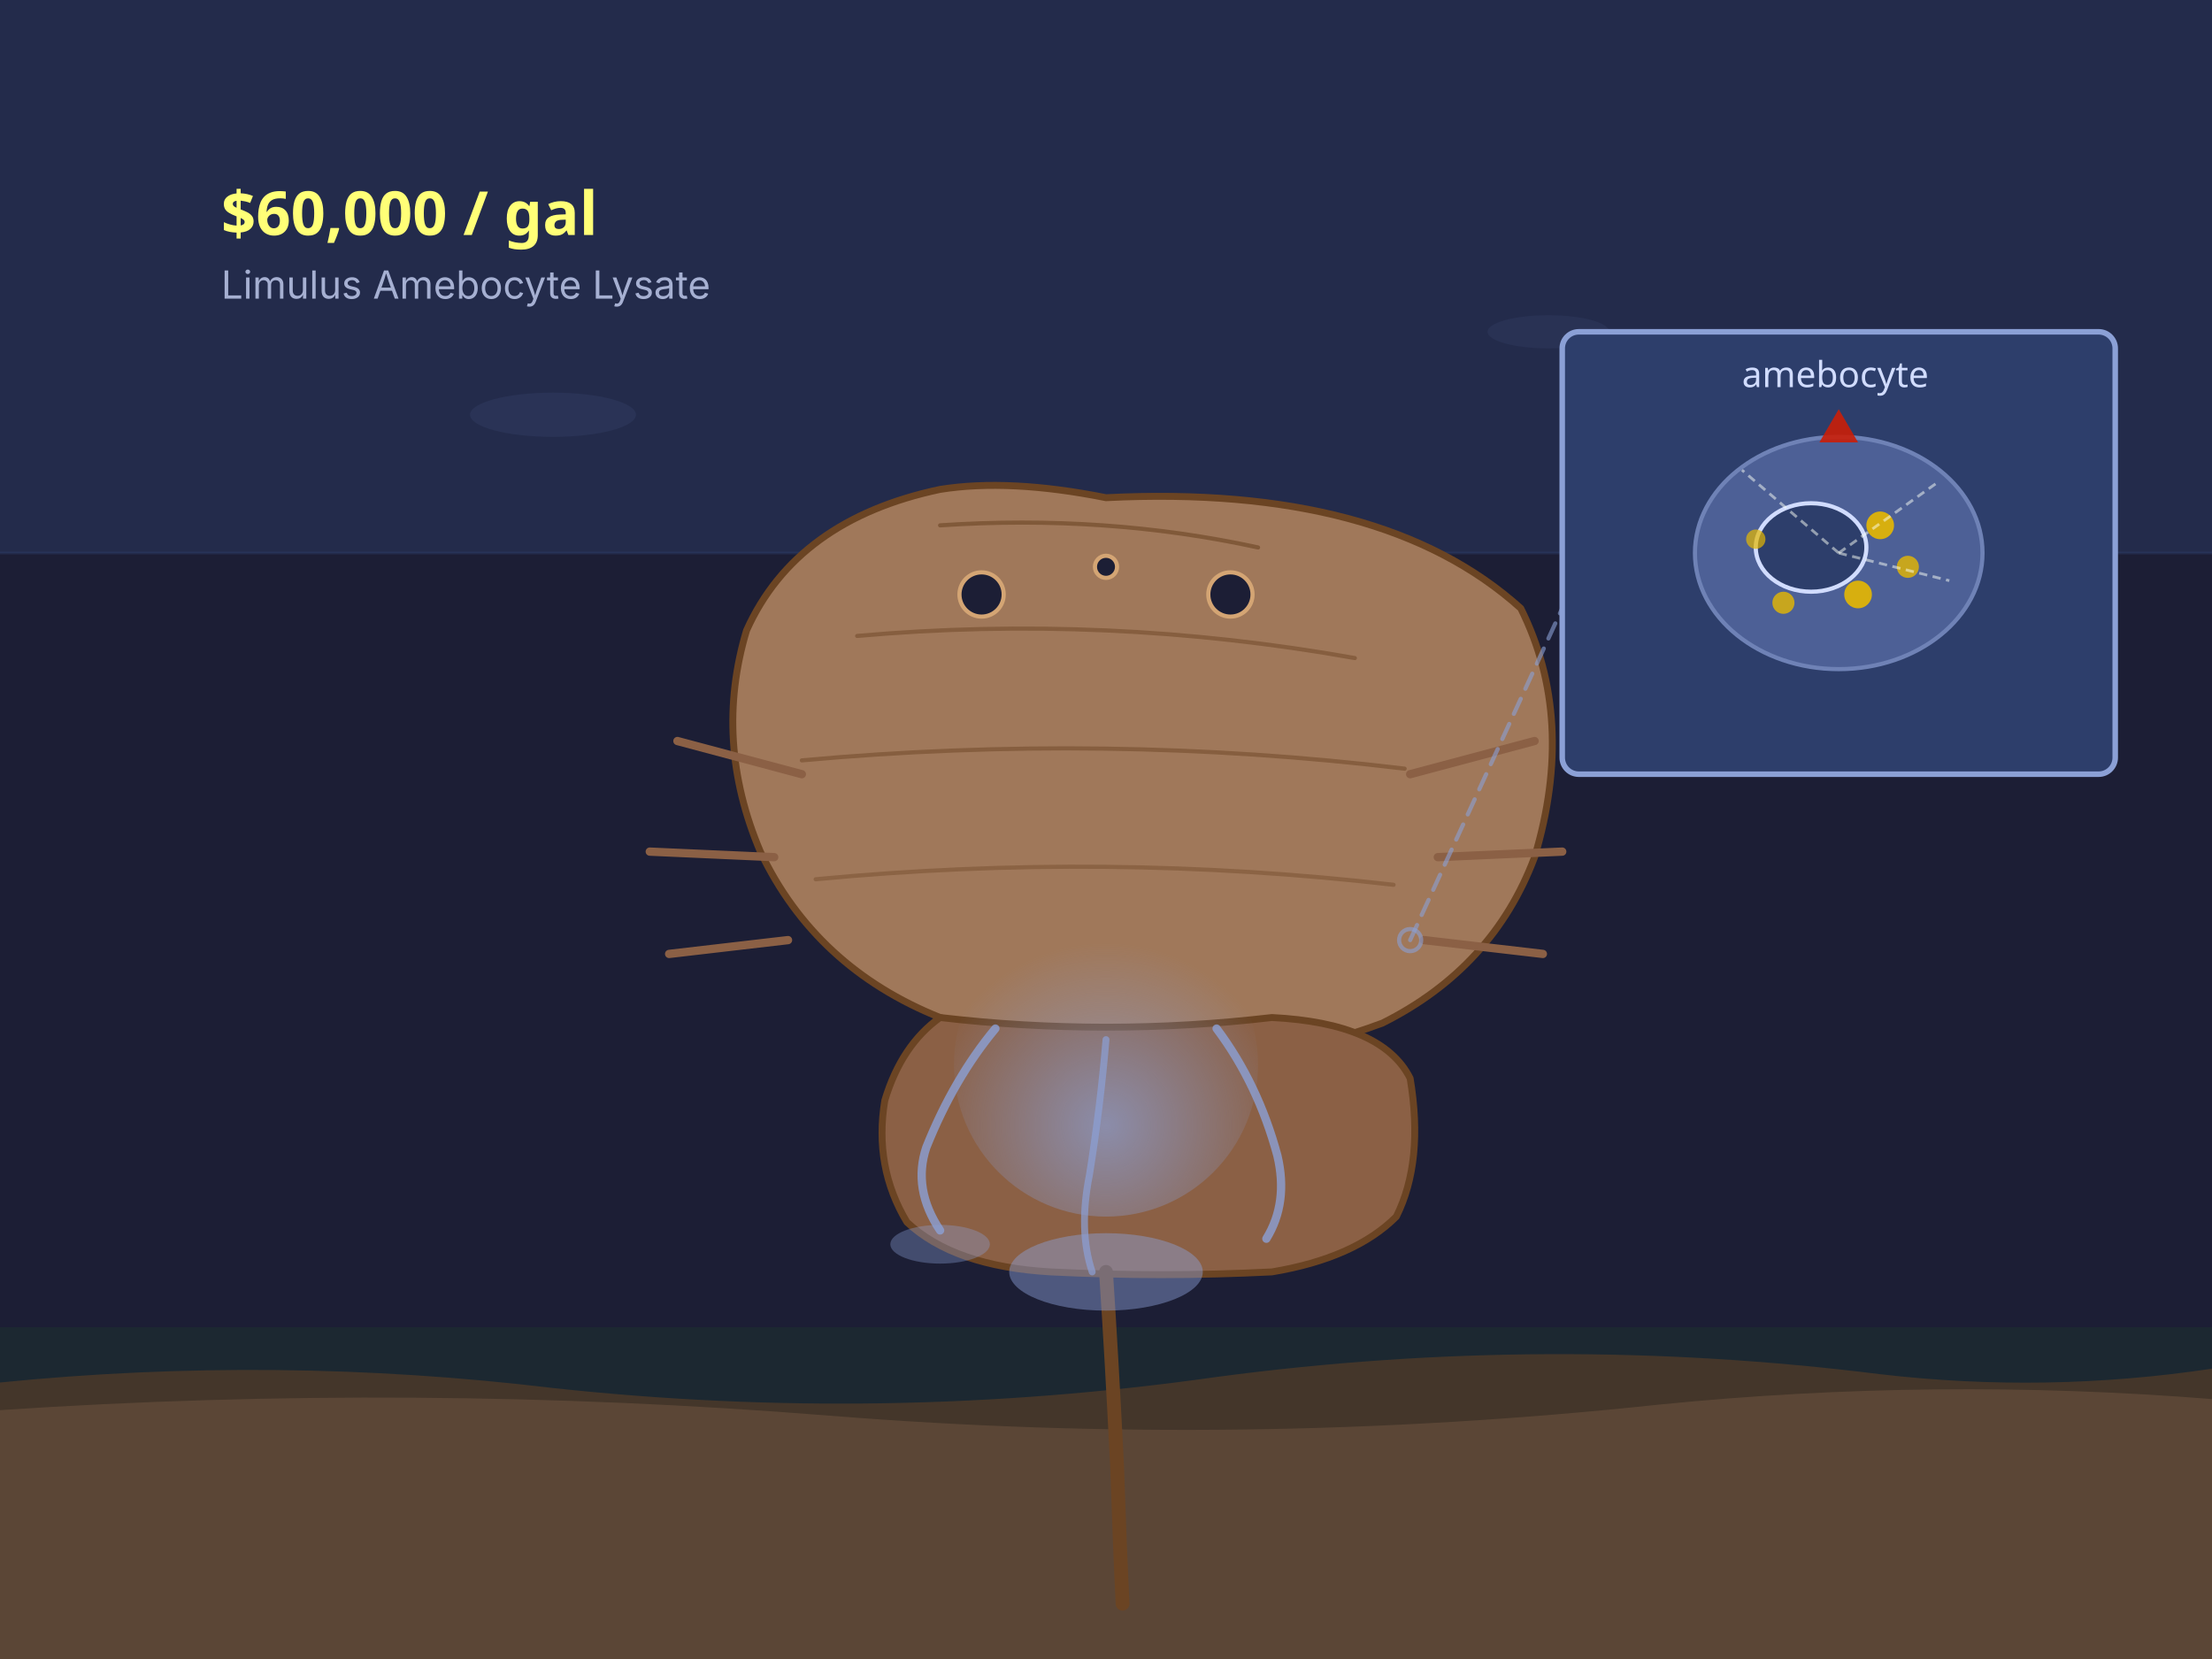
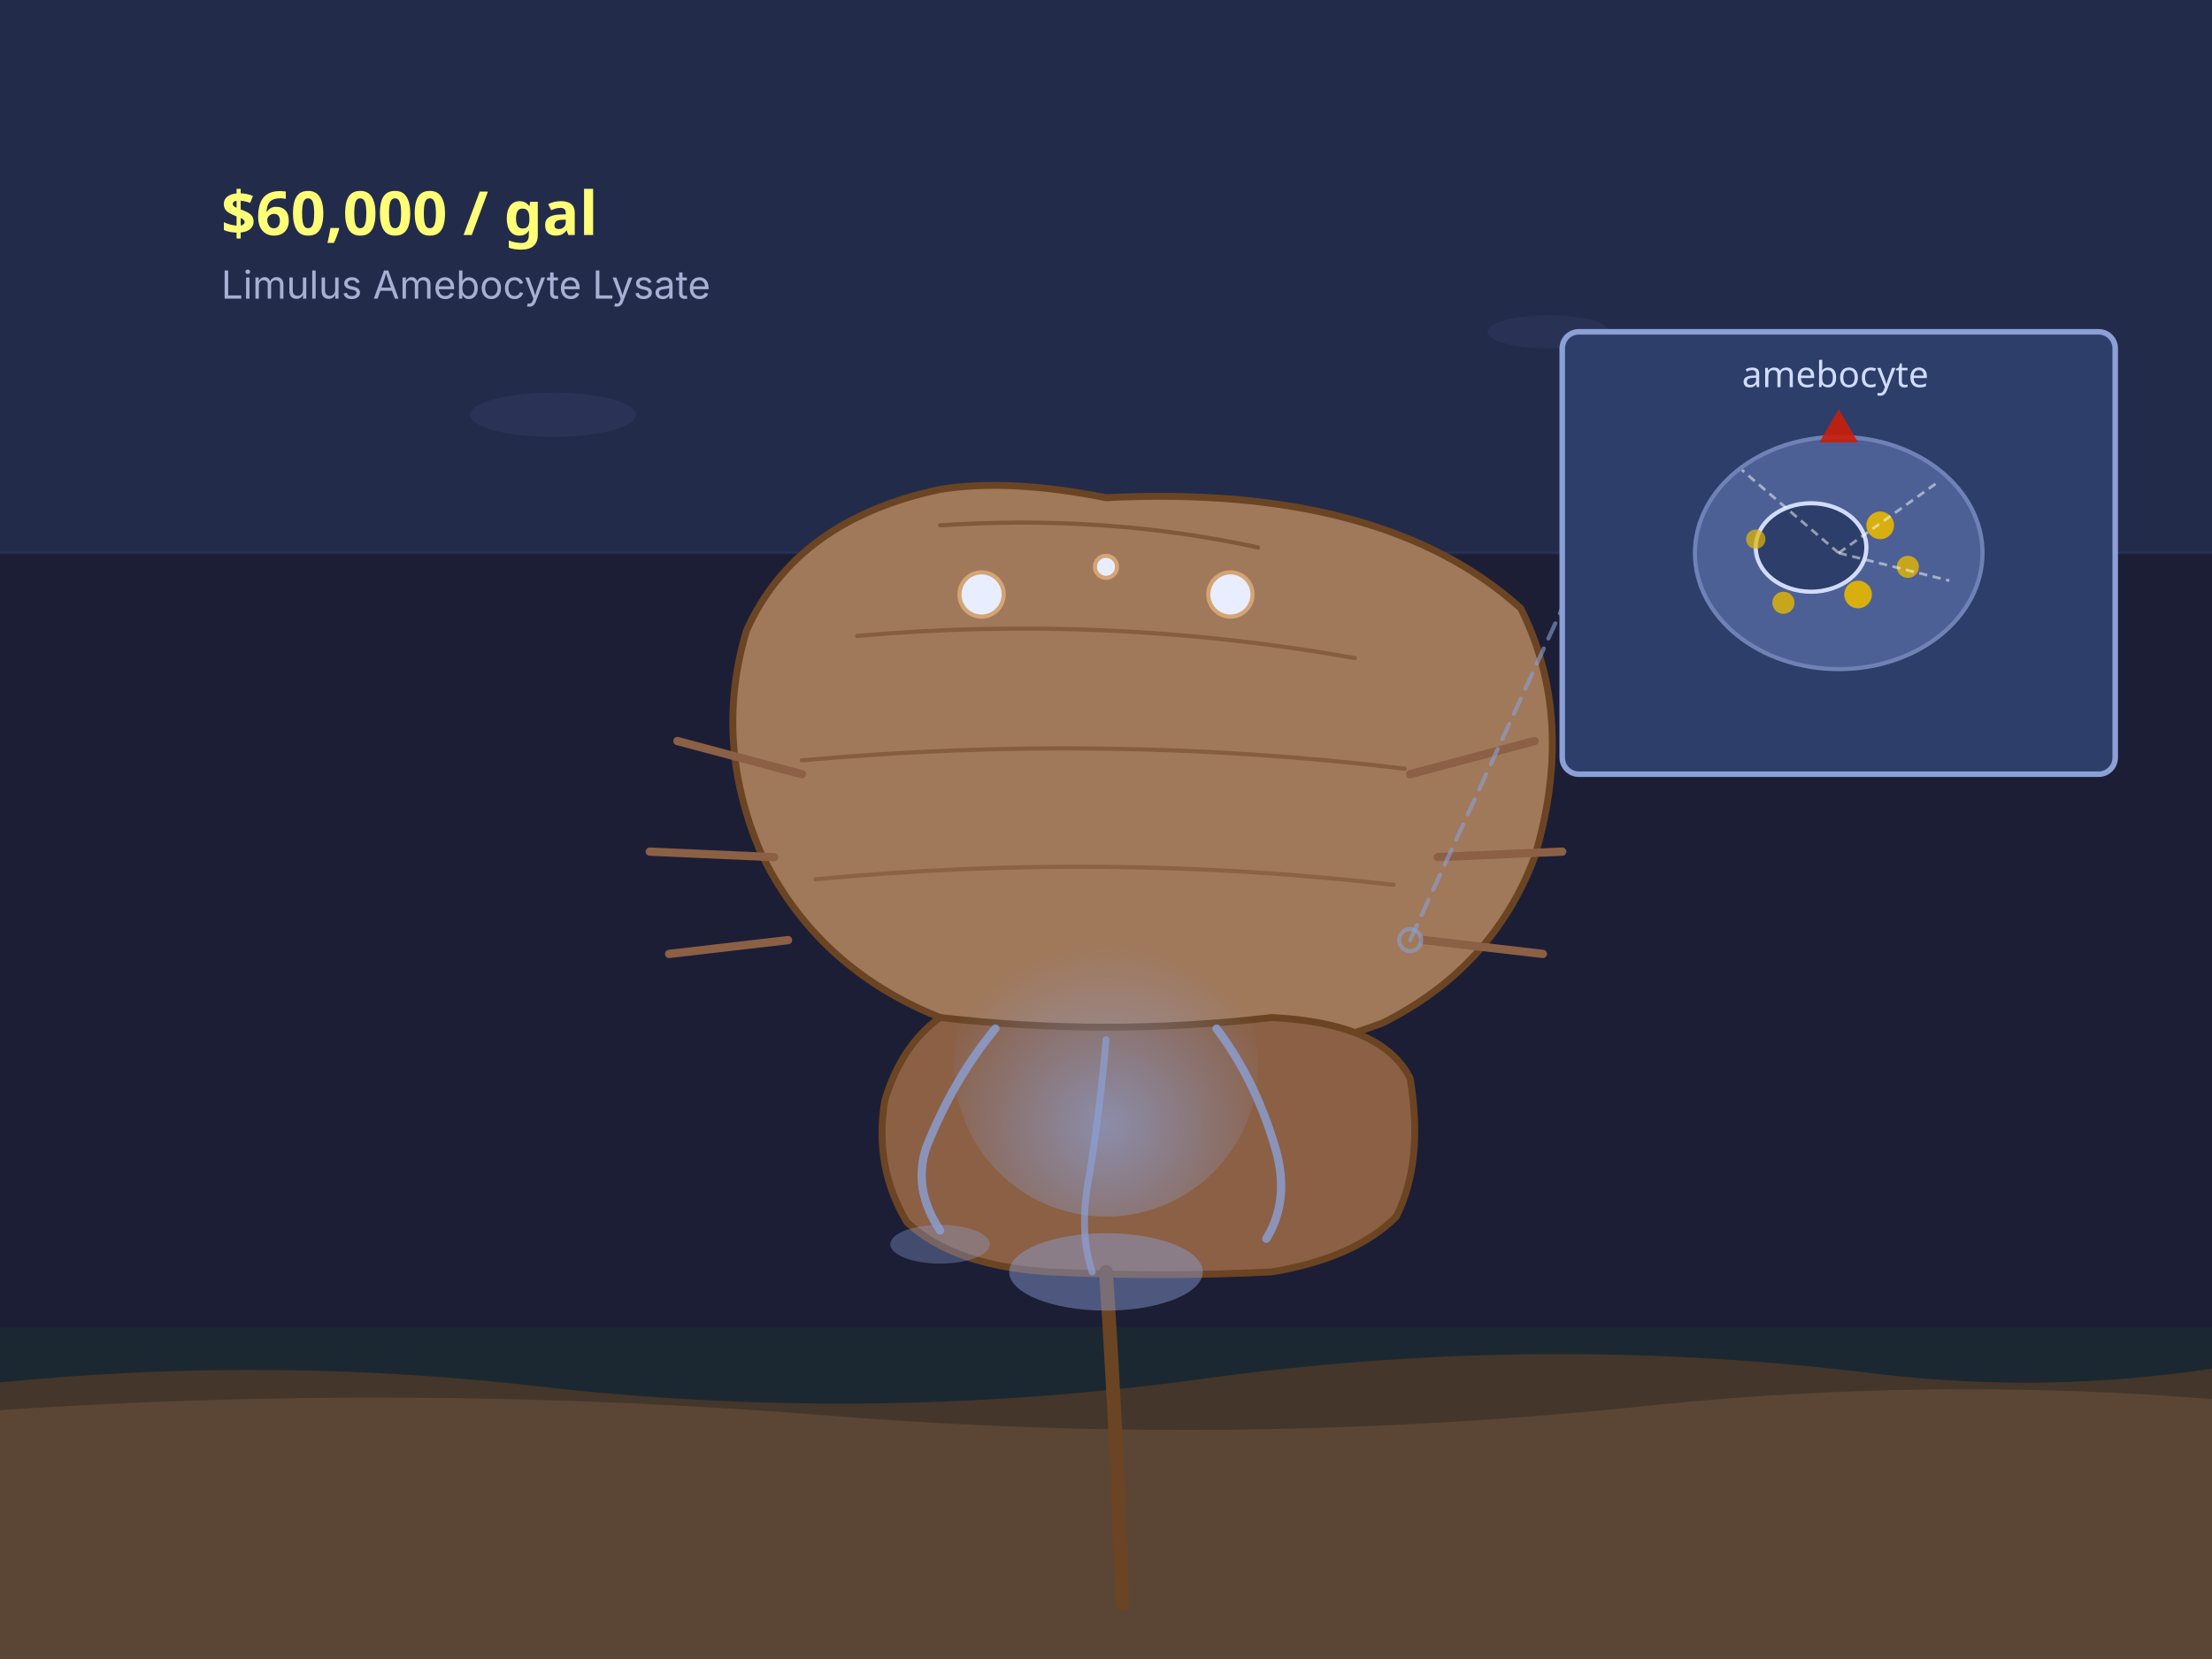
<svg xmlns="http://www.w3.org/2000/svg" viewBox="0 0 800 600" width="800" height="600">
  <defs>
    <radialGradient id="blood-pool" cx="50%" cy="70%" r="60%">
      <stop offset="0%" stop-color="#8BA0D6" stop-opacity="0.7" />
      <stop offset="100%" stop-color="#8BA0D6" stop-opacity="0" />
    </radialGradient>
  </defs>
  <g id="bg" data-label="Dark ocean shelf environment, navy-midnight tones">
    <rect width="800" height="600" fill="#1C1E35" />
    <rect x="0" y="0" width="800" height="200" fill="#2D3E6B" opacity="0.4" />
    <rect x="0" y="480" width="800" height="120" fill="#1A5C1E" opacity="0.15" />
  </g>
  <g id="context" data-label="Sandy ocean bottom texture and horizon line">
    <path d="M 0 500 Q 100 490 200 502 Q 320 515 440 498 Q 560 482 680 497 Q 740 504 800 495 L 800 600 L 0 600 Z" fill="#6B4423" opacity="0.5" />
    <path d="M 0 510 Q 150 500 300 512 Q 450 524 600 508 Q 700 498 800 506 L 800 600 L 0 600 Z" fill="#A0785A" opacity="0.25" />
    <line x1="0" y1="200" x2="800" y2="200" stroke="#2D3E6B" stroke-width="1" opacity="0.4" />
    <ellipse cx="200" cy="150" rx="30" ry="8" fill="#5B6FA8" opacity="0.12" />
    <ellipse cx="560" cy="120" rx="22" ry="6" fill="#5B6FA8" opacity="0.1" />
  </g>
  <g id="subject" data-label="Horseshoe crab viewed from above, carapace and tail detail">
    <path d="M 400 180 Q 500 175 550 220 Q 570 260 555 310 Q 540 350 500 370 Q 460 385 420 382 Q 380 380 340 368 Q 295 350 275 308 Q 258 268 270 228 Q 288 188 340 177 Q 365 173 400 180 Z" fill="#A0785A" stroke="#6B4423" stroke-width="2.5" stroke-linecap="round" stroke-linejoin="round" />
    <path d="M 340 190 Q 400 186 455 198" stroke="#6B4423" stroke-width="1.5" fill="none" opacity="0.6" stroke-linecap="round" />
    <path d="M 310 230 Q 400 222 490 238" stroke="#6B4423" stroke-width="1.5" fill="none" opacity="0.5" stroke-linecap="round" />
    <path d="M 290 275 Q 400 265 508 278" stroke="#6B4423" stroke-width="1.5" fill="none" opacity="0.5" stroke-linecap="round" />
    <path d="M 295 318 Q 400 308 504 320" stroke="#6B4423" stroke-width="1.5" fill="none" opacity="0.4" stroke-linecap="round" />
    <path d="M 340 368 Q 400 375 460 368 Q 500 370 510 390 Q 515 420 505 440 Q 490 455 460 460 Q 420 462 380 460 Q 345 458 328 442 Q 316 422 320 398 Q 326 378 340 368 Z" fill="#8B6045" stroke="#6B4423" stroke-width="2.5" stroke-linecap="round" stroke-linejoin="round" />
    <path d="M 400 460 Q 402 490 404 530 Q 405 560 406 580" stroke="#6B4423" stroke-width="5" stroke-linecap="round" fill="none" />
-     <circle cx="355" cy="215" r="8" fill="#1C1E35" stroke="#D4A574" stroke-width="1.5" />
-     <circle cx="445" cy="215" r="8" fill="#1C1E35" stroke="#D4A574" stroke-width="1.5" />
-     <circle cx="400" cy="205" r="4" fill="#1C1E35" stroke="#D4A574" stroke-width="1.5" />
+     <circle cx="355" cy="215" r="8" fill="#E8EEFF" stroke="#D4A574" stroke-width="1.5" />
+     <circle cx="445" cy="215" r="8" fill="#E8EEFF" stroke="#D4A574" stroke-width="1.5" />
+     <circle cx="400" cy="205" r="4" fill="#E8EEFF" stroke="#D4A574" stroke-width="1.5" />
    <line x1="290" y1="280" x2="245" y2="268" stroke="#8B6045" stroke-width="3" stroke-linecap="round" />
    <line x1="280" y1="310" x2="235" y2="308" stroke="#8B6045" stroke-width="3" stroke-linecap="round" />
    <line x1="285" y1="340" x2="242" y2="345" stroke="#8B6045" stroke-width="3" stroke-linecap="round" />
    <line x1="510" y1="280" x2="555" y2="268" stroke="#8B6045" stroke-width="3" stroke-linecap="round" />
    <line x1="520" y1="310" x2="565" y2="308" stroke="#8B6045" stroke-width="3" stroke-linecap="round" />
    <line x1="515" y1="340" x2="558" y2="345" stroke="#8B6045" stroke-width="3" stroke-linecap="round" />
  </g>
  <g id="detail-blood" data-label="Blue hemocyanin blood pooling from gill sampling site">
    <circle cx="400" cy="385" r="55" fill="url(#blood-pool)" />
    <path d="M 360 372 Q 345 390 335 415 Q 330 430 340 445" stroke="#8BA0D6" stroke-width="3" stroke-linecap="round" fill="none" opacity="0.8" />
    <path d="M 440 372 Q 455 392 462 418 Q 466 435 458 448" stroke="#8BA0D6" stroke-width="3" stroke-linecap="round" fill="none" opacity="0.8" />
    <path d="M 400 376 Q 398 400 394 425 Q 390 445 395 460" stroke="#8BA0D6" stroke-width="2.5" stroke-linecap="round" fill="none" opacity="0.7" />
    <ellipse cx="400" cy="460" rx="35" ry="14" fill="#8BA0D6" opacity="0.45" />
    <ellipse cx="340" cy="450" rx="18" ry="7" fill="#8BA0D6" opacity="0.35" />
  </g>
  <g id="detail-cell" data-label="Enlarged amebocyte cell inset showing clotting reaction">
    <rect x="565" y="120" width="200" height="160" rx="6" fill="#2D3E6B" stroke="#8BA0D6" stroke-width="2" />
    <ellipse cx="665" cy="200" rx="52" ry="42" fill="#5B6FA8" opacity="0.7" stroke="#8BA0D6" stroke-width="1.5" />
    <ellipse cx="655" cy="198" rx="20" ry="16" fill="#2D3E6B" stroke="#D1DCFF" stroke-width="1.5" />
    <circle cx="680" cy="190" r="5" fill="#E6B800" opacity="0.9" />
    <circle cx="690" cy="205" r="4" fill="#E6B800" opacity="0.8" />
    <circle cx="672" cy="215" r="5" fill="#E6B800" opacity="0.9" />
    <circle cx="645" cy="218" r="4" fill="#E6B800" opacity="0.8" />
    <circle cx="635" cy="195" r="3.5" fill="#E6B800" opacity="0.7" />
    <line x1="665" y1="200" x2="700" y2="175" stroke="#FBFFF6" stroke-width="1" opacity="0.5" stroke-dasharray="3 2" />
    <line x1="665" y1="200" x2="705" y2="210" stroke="#FBFFF6" stroke-width="1" opacity="0.5" stroke-dasharray="3 2" />
    <line x1="665" y1="200" x2="630" y2="170" stroke="#FBFFF6" stroke-width="1" opacity="0.5" stroke-dasharray="3 2" />
    <polygon points="665,148 672,160 658,160" fill="#CA1E08" opacity="0.9" />
    <text x="630" y="140" font-family="Barlow, system-ui, sans-serif" font-size="13" fill="#D1DCFF">amebocyte</text>
  </g>
  <g id="label" data-label="Value label and connection annotation">
    <text x="80" y="85" font-family="Barlow, system-ui, sans-serif" font-size="22" font-weight="900" fill="#FFFF77">$60,000 / gal</text>
    <text x="80" y="108" font-family="Inter, system-ui, sans-serif" font-size="14" fill="#D1DCFF" opacity="0.75">Limulus Amebocyte Lysate</text>
  </g>
  <g id="overlay" data-label="Connection line from crab to amebocyte inset, emphasis marks">
    <line x1="510" y1="340" x2="565" y2="220" stroke="#8BA0D6" stroke-width="1.5" stroke-dasharray="6 4" opacity="0.6" stroke-linecap="round" />
    <circle cx="510" cy="340" r="4" fill="none" stroke="#8BA0D6" stroke-width="1.5" opacity="0.6" />
  </g>
</svg>
